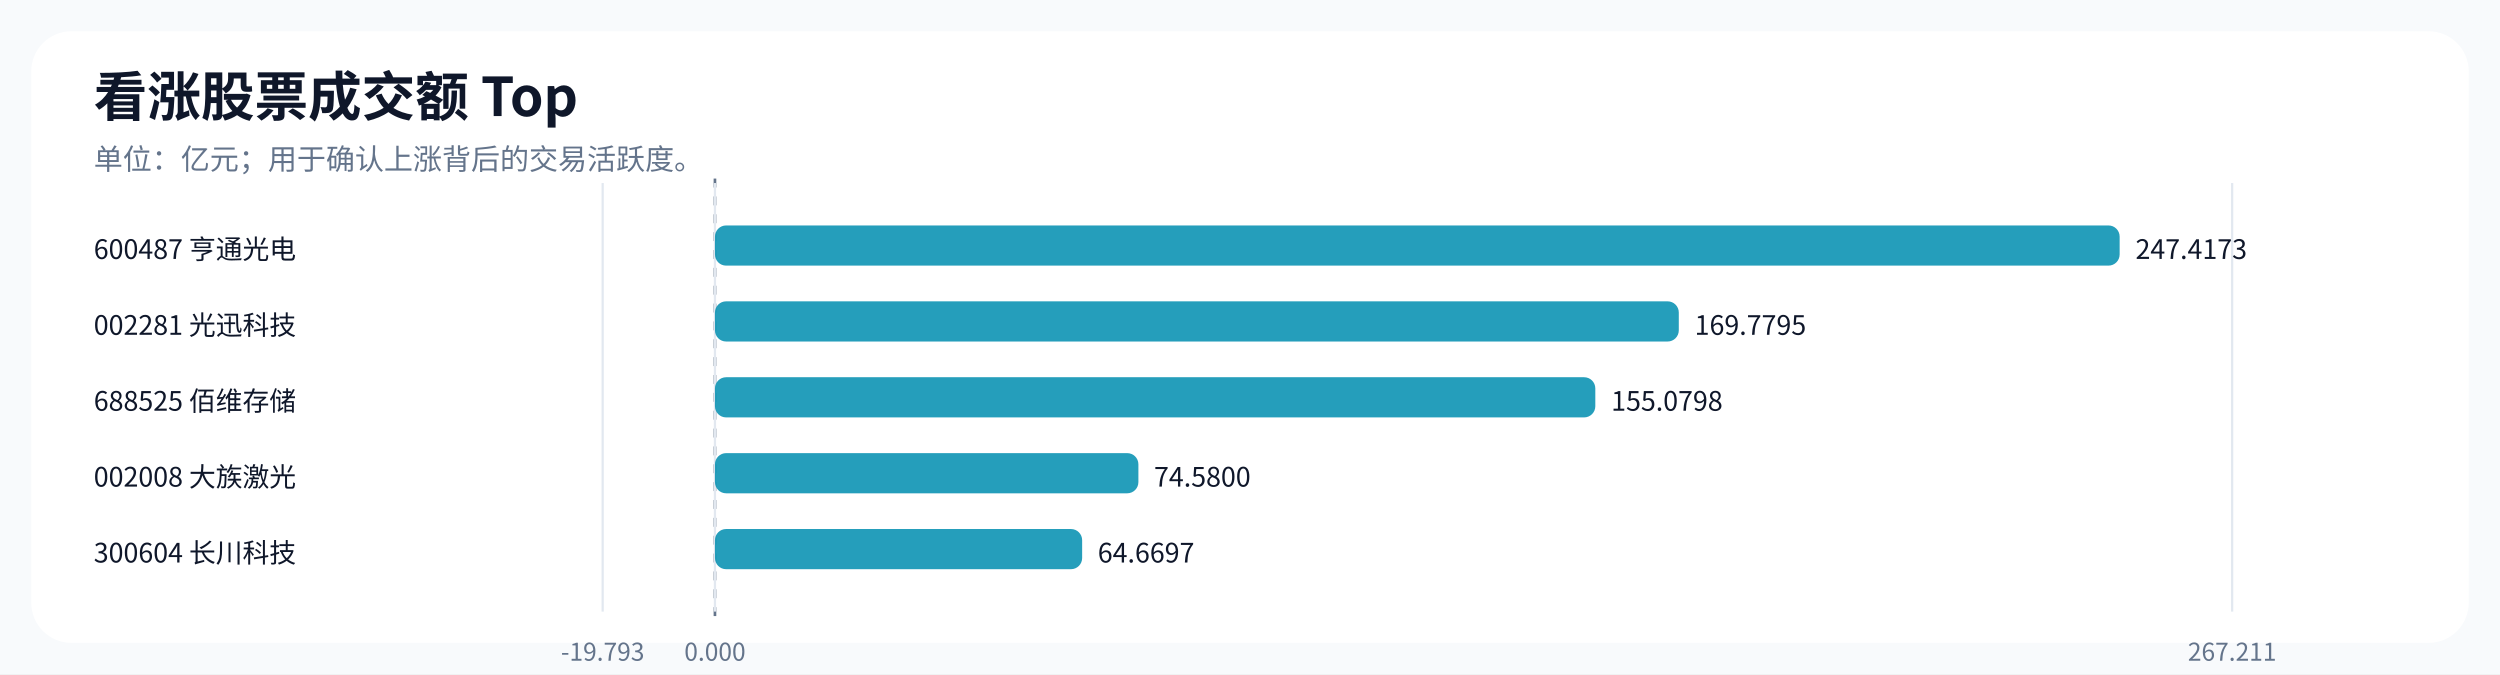
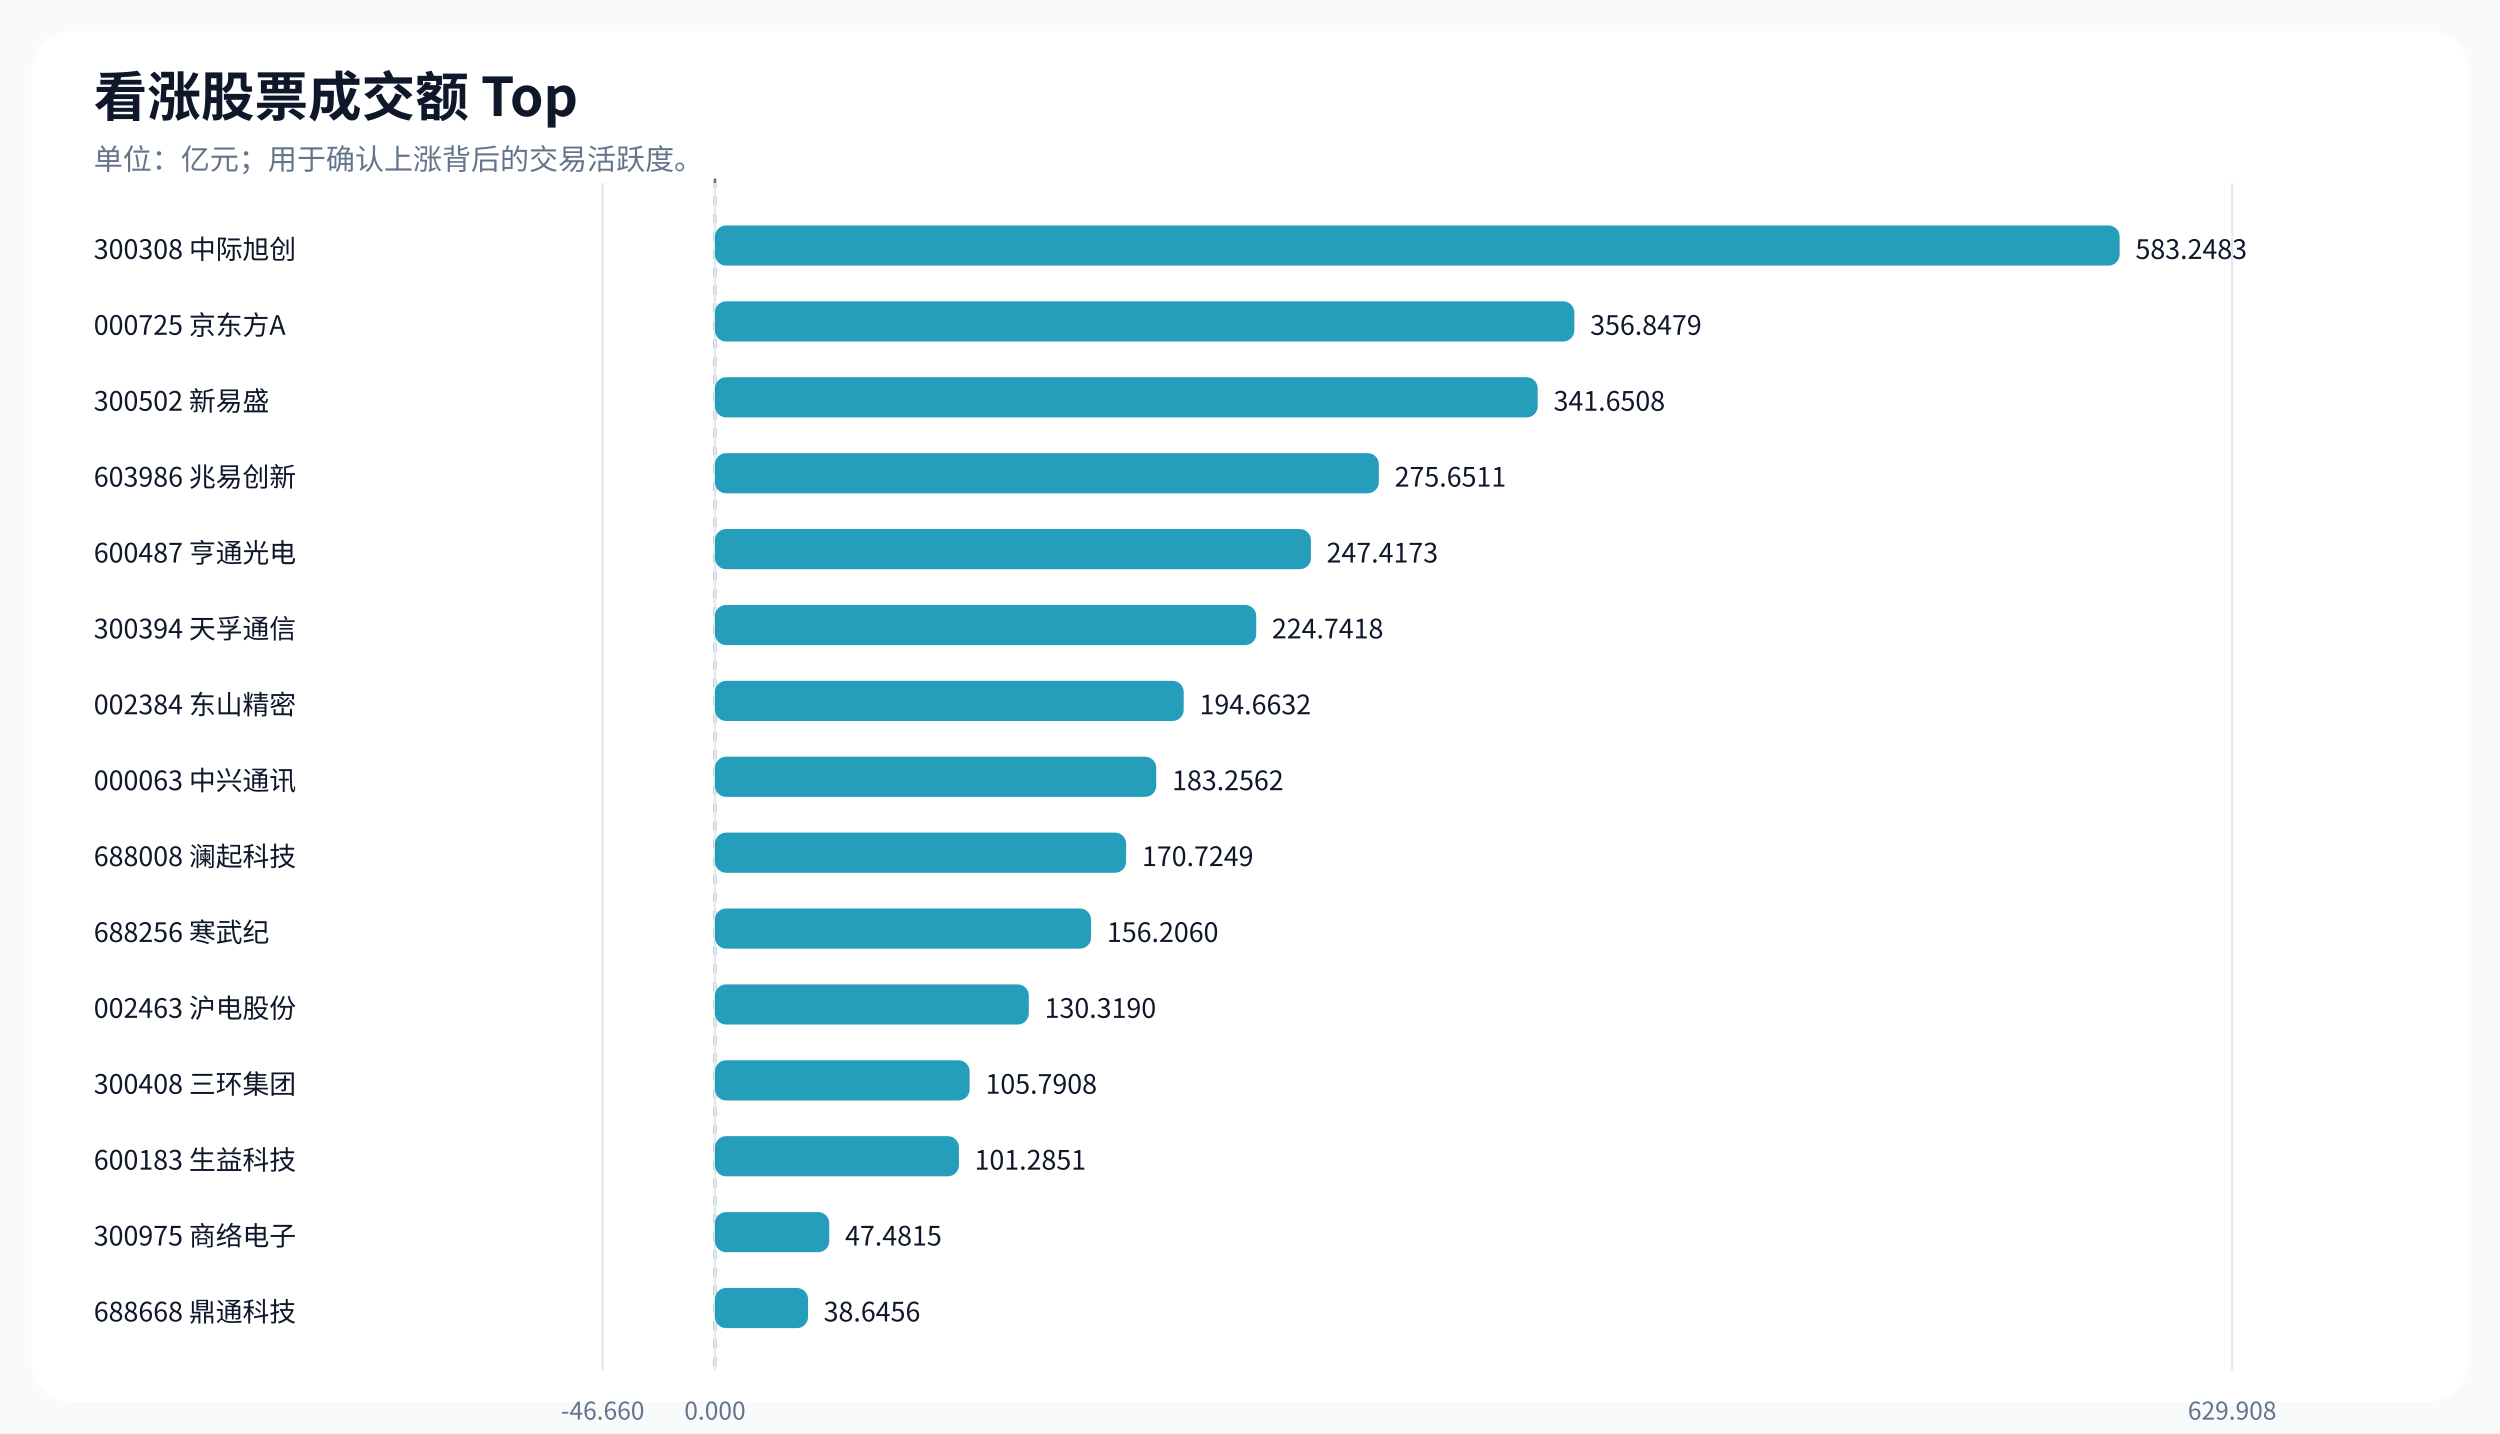
- <svg xmlns="http://www.w3.org/2000/svg" width="1120" height="302" viewBox="0 0 1120 302" role="img">
+ <svg xmlns="http://www.w3.org/2000/svg" width="1120" height="642" viewBox="0 0 1120 642" role="img">
  <style>
  text { font-family: 'Noto Sans CJK SC','Microsoft YaHei','PingFang SC','WenQuanYi Micro Hei',Arial,sans-serif; fill: #0f172a; }
  .title { font-size: 24px; font-weight: 800; }
  .subtitle { font-size: 13px; fill: #64748b; }
  .label { font-size: 12px; fill: #0f172a; }
  .muted { font-size: 11px; fill: #64748b; }
  .axis { stroke: #e2e8f0; stroke-width: 1; }
</style>
  <rect width="100%" height="100%" fill="#f8fafc" />
-   <rect x="14" y="14" width="1092" height="274" rx="18" fill="#ffffff" />
+   <rect x="14" y="14" width="1092" height="614" rx="18" fill="#ffffff" />
  <text x="42" y="52" class="title">看涨股票成交额 Top</text>
  <text x="42" y="76" class="subtitle">单位：亿元；用于确认上涨背后的交易活跃度。</text>
-   <line x1="320.3" y1="80" x2="320.3" y2="276" stroke="#64748b" stroke-width="1.2" stroke-dasharray="4 4" />
-   <line x1="270.0" y1="82" x2="270.0" y2="274" class="axis" />
-   <text x="270.0" y="296" text-anchor="middle" class="muted">-19.793</text>
-   <line x1="320.3" y1="82" x2="320.3" y2="274" class="axis" />
-   <text x="320.3" y="296" text-anchor="middle" class="muted">0.000</text>
-   <line x1="1000.0" y1="82" x2="1000.0" y2="274" class="axis" />
-   <text x="1000.0" y="296" text-anchor="middle" class="muted">267.211</text>
-   <text x="42" y="116" class="label">600487 亨通光电</text>
+   <line x1="320.3" y1="80" x2="320.3" y2="616" stroke="#64748b" stroke-width="1.2" stroke-dasharray="4 4" />
+   <line x1="270.0" y1="82" x2="270.0" y2="614" class="axis" />
+   <text x="270.0" y="636" text-anchor="middle" class="muted">-46.660</text>
+   <line x1="320.3" y1="82" x2="320.3" y2="614" class="axis" />
+   <text x="320.3" y="636" text-anchor="middle" class="muted">0.000</text>
+   <line x1="1000.0" y1="82" x2="1000.0" y2="614" class="axis" />
+   <text x="1000.0" y="636" text-anchor="middle" class="muted">629.908</text>
+   <text x="42" y="116" class="label">300308 中际旭创</text>
  <rect x="320.3" y="101" width="629.3" height="18" rx="5" fill="#0891b2" opacity="0.88" />
-   <text x="956.7" y="116" text-anchor="start" class="label">247.4173</text>
-   <text x="42" y="150" class="label">002281 光迅科技</text>
-   <rect x="320.3" y="135" width="431.8" height="18" rx="5" fill="#0891b2" opacity="0.88" />
-   <text x="759.2" y="150" text-anchor="start" class="label">169.7795</text>
-   <text x="42" y="184" class="label">688525 佰维存储</text>
-   <rect x="320.3" y="169" width="394.4" height="18" rx="5" fill="#0891b2" opacity="0.88" />
-   <text x="721.8" y="184" text-anchor="start" class="label">155.0798</text>
-   <text x="42" y="218" class="label">002008 大族激光</text>
-   <rect x="320.3" y="203" width="189.7" height="18" rx="5" fill="#0891b2" opacity="0.88" />
-   <text x="517.0" y="218" text-anchor="start" class="label">74.5800</text>
-   <text x="42" y="252" class="label">300604 长川科技</text>
-   <rect x="320.3" y="237" width="164.5" height="18" rx="5" fill="#0891b2" opacity="0.88" />
-   <text x="491.8" y="252" text-anchor="start" class="label">64.6697</text>
+   <text x="956.7" y="116" text-anchor="start" class="label">583.2483</text>
+   <text x="42" y="150" class="label">000725 京东方A</text>
+   <rect x="320.3" y="135" width="385.0" height="18" rx="5" fill="#0891b2" opacity="0.88" />
+   <text x="712.4" y="150" text-anchor="start" class="label">356.8479</text>
+   <text x="42" y="184" class="label">300502 新易盛</text>
+   <rect x="320.3" y="169" width="368.6" height="18" rx="5" fill="#0891b2" opacity="0.88" />
+   <text x="696.0" y="184" text-anchor="start" class="label">341.6508</text>
+   <text x="42" y="218" class="label">603986 兆易创新</text>
+   <rect x="320.3" y="203" width="297.4" height="18" rx="5" fill="#0891b2" opacity="0.88" />
+   <text x="624.8" y="218" text-anchor="start" class="label">275.6511</text>
+   <text x="42" y="252" class="label">600487 亨通光电</text>
+   <rect x="320.3" y="237" width="267.0" height="18" rx="5" fill="#0891b2" opacity="0.88" />
+   <text x="594.3" y="252" text-anchor="start" class="label">247.4173</text>
+   <text x="42" y="286" class="label">300394 天孚通信</text>
+   <rect x="320.3" y="271" width="242.5" height="18" rx="5" fill="#0891b2" opacity="0.88" />
+   <text x="569.8" y="286" text-anchor="start" class="label">224.7418</text>
+   <text x="42" y="320" class="label">002384 东山精密</text>
+   <rect x="320.3" y="305" width="210.0" height="18" rx="5" fill="#0891b2" opacity="0.88" />
+   <text x="537.4" y="320" text-anchor="start" class="label">194.6632</text>
+   <text x="42" y="354" class="label">000063 中兴通讯</text>
+   <rect x="320.3" y="339" width="197.7" height="18" rx="5" fill="#0891b2" opacity="0.88" />
+   <text x="525.1" y="354" text-anchor="start" class="label">183.2562</text>
+   <text x="42" y="388" class="label">688008 澜起科技</text>
+   <rect x="320.3" y="373" width="184.2" height="18" rx="5" fill="#0891b2" opacity="0.88" />
+   <text x="511.6" y="388" text-anchor="start" class="label">170.7249</text>
+   <text x="42" y="422" class="label">688256 寒武纪</text>
+   <rect x="320.3" y="407" width="168.5" height="18" rx="5" fill="#0891b2" opacity="0.88" />
+   <text x="495.9" y="422" text-anchor="start" class="label">156.2060</text>
+   <text x="42" y="456" class="label">002463 沪电股份</text>
+   <rect x="320.3" y="441" width="140.6" height="18" rx="5" fill="#0891b2" opacity="0.88" />
+   <text x="468.0" y="456" text-anchor="start" class="label">130.3190</text>
+   <text x="42" y="490" class="label">300408 三环集团</text>
+   <rect x="320.3" y="475" width="114.1" height="18" rx="5" fill="#0891b2" opacity="0.88" />
+   <text x="441.5" y="490" text-anchor="start" class="label">105.7908</text>
+   <text x="42" y="524" class="label">600183 生益科技</text>
+   <rect x="320.3" y="509" width="109.3" height="18" rx="5" fill="#0891b2" opacity="0.88" />
+   <text x="436.6" y="524" text-anchor="start" class="label">101.2851</text>
+   <text x="42" y="558" class="label">300975 商络电子</text>
+   <rect x="320.3" y="543" width="51.2" height="18" rx="5" fill="#0891b2" opacity="0.88" />
+   <text x="378.6" y="558" text-anchor="start" class="label">47.4815</text>
+   <text x="42" y="592" class="label">688668 鼎通科技</text>
+   <rect x="320.3" y="577" width="41.7" height="18" rx="5" fill="#0891b2" opacity="0.88" />
+   <text x="369.0" y="592" text-anchor="start" class="label">38.6456</text>
</svg>
